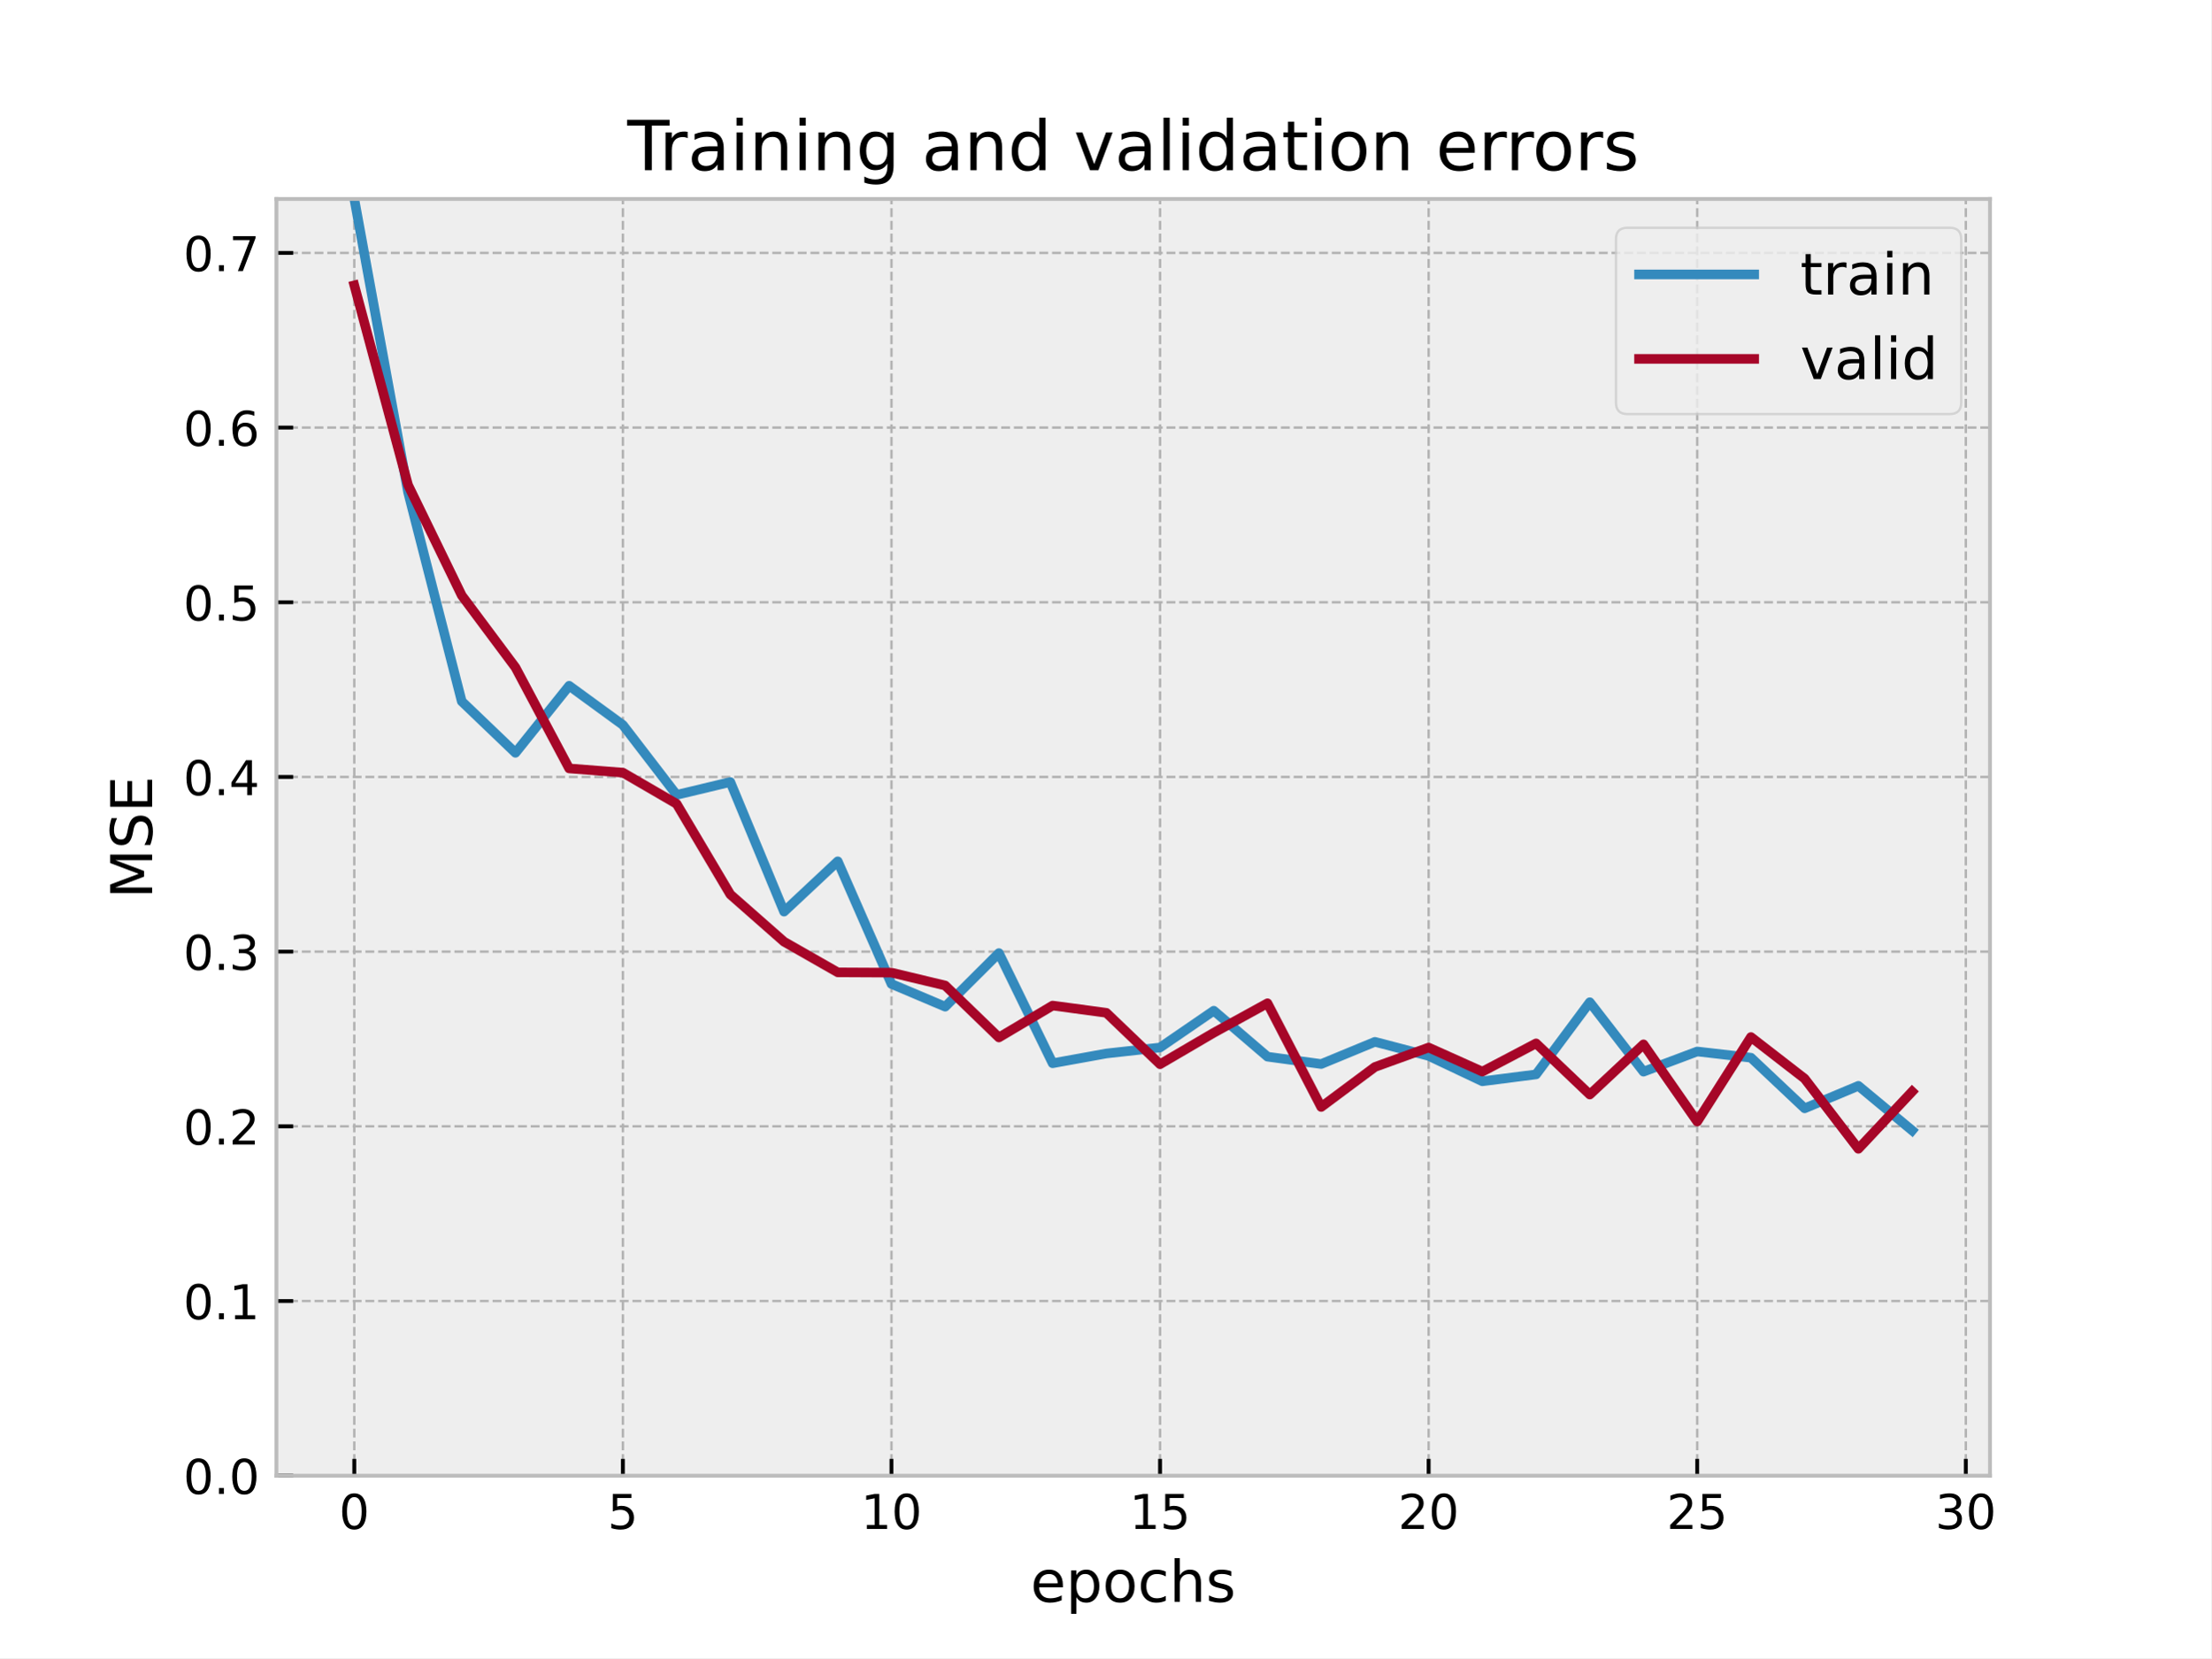
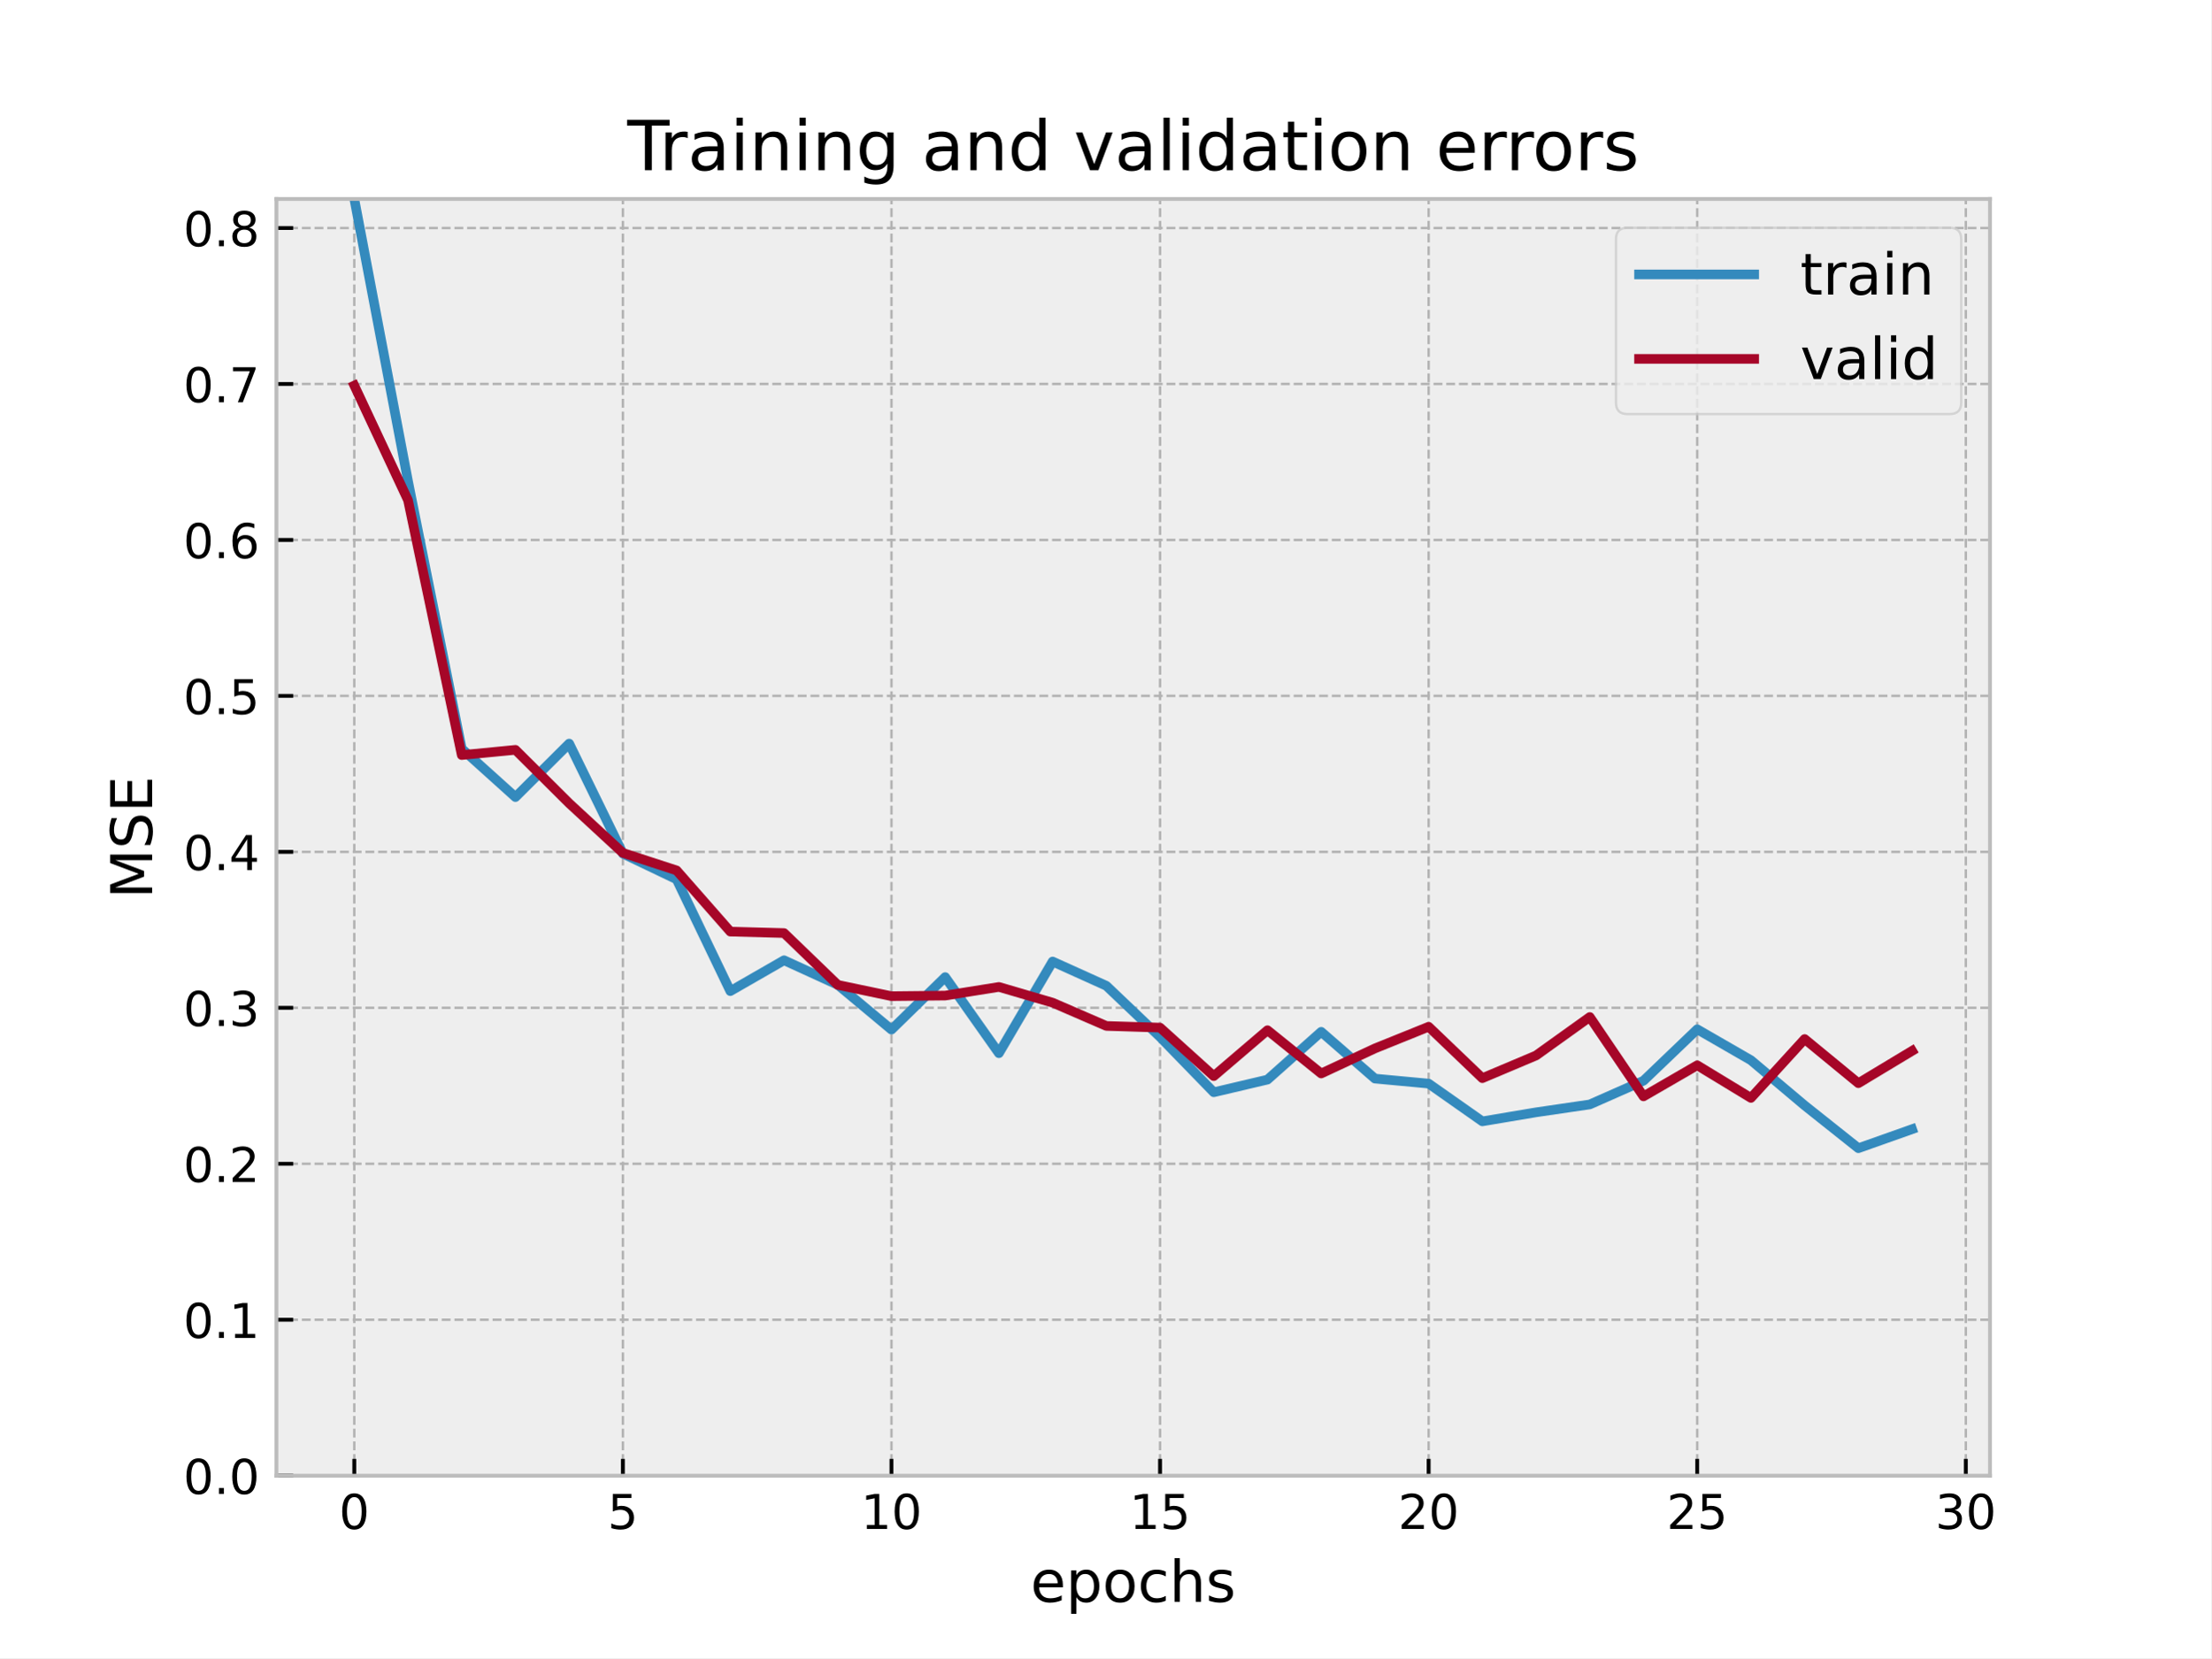
<svg xmlns="http://www.w3.org/2000/svg" xmlns:xlink="http://www.w3.org/1999/xlink" width="460.8pt" height="345.6pt" viewBox="0 0 460.8 345.6" version="1.1">
  <defs>
    <style type="text/css">*{stroke-linejoin: round; stroke-linecap: butt}</style>
  </defs>
  <g id="figure_1">
    <g id="patch_1">
      <path d="M 0 345.6  L 460.8 345.6  L 460.8 0  L 0 0  z " style="fill: #ffffff" />
    </g>
    <g id="axes_1">
      <g id="patch_2">
        <path d="M 57.6 307.584  L 414.72 307.584  L 414.72 41.472  L 57.6 41.472  z " style="fill: #eeeeee" />
      </g>
      <g id="matplotlib.axis_1">
        <g id="xtick_1">
          <g id="line2d_1">
-             <path d="M 73.833 307.584  L 73.833 41.472  " clip-path="url(#p995e02f107)" style="fill: none; stroke-dasharray: 1.85,0.8; stroke-dashoffset: 0; stroke: #b2b2b2; stroke-width: 0.5" />
+             <path d="M 73.833 307.584  L 73.833 41.472  " clip-path="url(#p242baad06b)" style="fill: none; stroke-dasharray: 1.85,0.8; stroke-dashoffset: 0; stroke: #b2b2b2; stroke-width: 0.5" />
          </g>
          <g id="line2d_2">
            <defs>
-               <path id="m53d7f3eeae" d="M 0 0  L 0 -3.5  " style="stroke: #000000; stroke-width: 0.8" />
+               <path id="mff244252c2" d="M 0 0  L 0 -3.5  " style="stroke: #000000; stroke-width: 0.8" />
            </defs>
            <g>
-               <use xlink:href="#m53d7f3eeae" x="73.833" y="307.584" style="stroke: #000000; stroke-width: 0.8" />
+               <use xlink:href="#mff244252c2" x="73.833" y="307.584" style="stroke: #000000; stroke-width: 0.8" />
            </g>
          </g>
          <g id="text_1">
            <g transform="translate(70.65148 318.6824) scale(0.1 -0.1)">
              <defs>
                <path id="DejaVuSans-30" d="M 2034 4250  Q 1547 4250 1301 3770  Q 1056 3291 1056 2328  Q 1056 1369 1301 889  Q 1547 409 2034 409  Q 2525 409 2770 889  Q 3016 1369 3016 2328  Q 3016 3291 2770 3770  Q 2525 4250 2034 4250  z M 2034 4750  Q 2819 4750 3233 4129  Q 3647 3509 3647 2328  Q 3647 1150 3233 529  Q 2819 -91 2034 -91  Q 1250 -91 836 529  Q 422 1150 422 2328  Q 422 3509 836 4129  Q 1250 4750 2034 4750  z " transform="scale(0.015625)" />
              </defs>
              <use xlink:href="#DejaVuSans-30" />
            </g>
          </g>
        </g>
        <g id="xtick_2">
          <g id="line2d_3">
-             <path d="M 129.808 307.584  L 129.808 41.472  " clip-path="url(#p995e02f107)" style="fill: none; stroke-dasharray: 1.85,0.8; stroke-dashoffset: 0; stroke: #b2b2b2; stroke-width: 0.5" />
+             <path d="M 129.808 307.584  L 129.808 41.472  " clip-path="url(#p242baad06b)" style="fill: none; stroke-dasharray: 1.85,0.8; stroke-dashoffset: 0; stroke: #b2b2b2; stroke-width: 0.5" />
          </g>
          <g id="line2d_4">
            <g>
-               <use xlink:href="#m53d7f3eeae" x="129.808" y="307.584" style="stroke: #000000; stroke-width: 0.8" />
+               <use xlink:href="#mff244252c2" x="129.808" y="307.584" style="stroke: #000000; stroke-width: 0.8" />
            </g>
          </g>
          <g id="text_2">
            <g transform="translate(126.6264 318.6824) scale(0.1 -0.1)">
              <defs>
                <path id="DejaVuSans-35" d="M 691 4666  L 3169 4666  L 3169 4134  L 1269 4134  L 1269 2991  Q 1406 3038 1543 3061  Q 1681 3084 1819 3084  Q 2600 3084 3056 2656  Q 3513 2228 3513 1497  Q 3513 744 3044 326  Q 2575 -91 1722 -91  Q 1428 -91 1123 -41  Q 819 9 494 109  L 494 744  Q 775 591 1075 516  Q 1375 441 1709 441  Q 2250 441 2565 725  Q 2881 1009 2881 1497  Q 2881 1984 2565 2268  Q 2250 2553 1709 2553  Q 1456 2553 1204 2497  Q 953 2441 691 2322  L 691 4666  z " transform="scale(0.015625)" />
              </defs>
              <use xlink:href="#DejaVuSans-35" />
            </g>
          </g>
        </g>
        <g id="xtick_3">
          <g id="line2d_5">
-             <path d="M 185.783 307.584  L 185.783 41.472  " clip-path="url(#p995e02f107)" style="fill: none; stroke-dasharray: 1.85,0.8; stroke-dashoffset: 0; stroke: #b2b2b2; stroke-width: 0.5" />
+             <path d="M 185.783 307.584  L 185.783 41.472  " clip-path="url(#p242baad06b)" style="fill: none; stroke-dasharray: 1.85,0.8; stroke-dashoffset: 0; stroke: #b2b2b2; stroke-width: 0.5" />
          </g>
          <g id="line2d_6">
            <g>
-               <use xlink:href="#m53d7f3eeae" x="185.783" y="307.584" style="stroke: #000000; stroke-width: 0.8" />
+               <use xlink:href="#mff244252c2" x="185.783" y="307.584" style="stroke: #000000; stroke-width: 0.8" />
            </g>
          </g>
          <g id="text_3">
            <g transform="translate(179.4201 318.6824) scale(0.1 -0.1)">
              <defs>
                <path id="DejaVuSans-31" d="M 794 531  L 1825 531  L 1825 4091  L 703 3866  L 703 4441  L 1819 4666  L 2450 4666  L 2450 531  L 3481 531  L 3481 0  L 794 0  L 794 531  z " transform="scale(0.015625)" />
              </defs>
              <use xlink:href="#DejaVuSans-31" />
              <use xlink:href="#DejaVuSans-30" transform="translate(63.62305 0)" />
            </g>
          </g>
        </g>
        <g id="xtick_4">
          <g id="line2d_7">
-             <path d="M 241.757 307.584  L 241.757 41.472  " clip-path="url(#p995e02f107)" style="fill: none; stroke-dasharray: 1.85,0.8; stroke-dashoffset: 0; stroke: #b2b2b2; stroke-width: 0.5" />
+             <path d="M 241.757 307.584  L 241.757 41.472  " clip-path="url(#p242baad06b)" style="fill: none; stroke-dasharray: 1.85,0.8; stroke-dashoffset: 0; stroke: #b2b2b2; stroke-width: 0.5" />
          </g>
          <g id="line2d_8">
            <g>
-               <use xlink:href="#m53d7f3eeae" x="241.757" y="307.584" style="stroke: #000000; stroke-width: 0.8" />
+               <use xlink:href="#mff244252c2" x="241.757" y="307.584" style="stroke: #000000; stroke-width: 0.8" />
            </g>
          </g>
          <g id="text_4">
            <g transform="translate(235.395 318.6824) scale(0.1 -0.1)">
              <use xlink:href="#DejaVuSans-31" />
              <use xlink:href="#DejaVuSans-35" transform="translate(63.62305 0)" />
            </g>
          </g>
        </g>
        <g id="xtick_5">
          <g id="line2d_9">
-             <path d="M 297.732 307.584  L 297.732 41.472  " clip-path="url(#p995e02f107)" style="fill: none; stroke-dasharray: 1.85,0.8; stroke-dashoffset: 0; stroke: #b2b2b2; stroke-width: 0.5" />
+             <path d="M 297.732 307.584  L 297.732 41.472  " clip-path="url(#p242baad06b)" style="fill: none; stroke-dasharray: 1.85,0.8; stroke-dashoffset: 0; stroke: #b2b2b2; stroke-width: 0.5" />
          </g>
          <g id="line2d_10">
            <g>
-               <use xlink:href="#m53d7f3eeae" x="297.732" y="307.584" style="stroke: #000000; stroke-width: 0.8" />
+               <use xlink:href="#mff244252c2" x="297.732" y="307.584" style="stroke: #000000; stroke-width: 0.8" />
            </g>
          </g>
          <g id="text_5">
            <g transform="translate(291.3699 318.6824) scale(0.1 -0.1)">
              <defs>
                <path id="DejaVuSans-32" d="M 1228 531  L 3431 531  L 3431 0  L 469 0  L 469 531  Q 828 903 1448 1529  Q 2069 2156 2228 2338  Q 2531 2678 2651 2914  Q 2772 3150 2772 3378  Q 2772 3750 2511 3984  Q 2250 4219 1831 4219  Q 1534 4219 1204 4116  Q 875 4013 500 3803  L 500 4441  Q 881 4594 1212 4672  Q 1544 4750 1819 4750  Q 2544 4750 2975 4387  Q 3406 4025 3406 3419  Q 3406 3131 3298 2873  Q 3191 2616 2906 2266  Q 2828 2175 2409 1742  Q 1991 1309 1228 531  z " transform="scale(0.015625)" />
              </defs>
              <use xlink:href="#DejaVuSans-32" />
              <use xlink:href="#DejaVuSans-30" transform="translate(63.62305 0)" />
            </g>
          </g>
        </g>
        <g id="xtick_6">
          <g id="line2d_11">
-             <path d="M 353.707 307.584  L 353.707 41.472  " clip-path="url(#p995e02f107)" style="fill: none; stroke-dasharray: 1.85,0.8; stroke-dashoffset: 0; stroke: #b2b2b2; stroke-width: 0.5" />
+             <path d="M 353.707 307.584  L 353.707 41.472  " clip-path="url(#p242baad06b)" style="fill: none; stroke-dasharray: 1.85,0.8; stroke-dashoffset: 0; stroke: #b2b2b2; stroke-width: 0.5" />
          </g>
          <g id="line2d_12">
            <g>
-               <use xlink:href="#m53d7f3eeae" x="353.707" y="307.584" style="stroke: #000000; stroke-width: 0.8" />
+               <use xlink:href="#mff244252c2" x="353.707" y="307.584" style="stroke: #000000; stroke-width: 0.8" />
            </g>
          </g>
          <g id="text_6">
            <g transform="translate(347.3448 318.6824) scale(0.1 -0.1)">
              <use xlink:href="#DejaVuSans-32" />
              <use xlink:href="#DejaVuSans-35" transform="translate(63.62305 0)" />
            </g>
          </g>
        </g>
        <g id="xtick_7">
          <g id="line2d_13">
-             <path d="M 409.682 307.584  L 409.682 41.472  " clip-path="url(#p995e02f107)" style="fill: none; stroke-dasharray: 1.85,0.8; stroke-dashoffset: 0; stroke: #b2b2b2; stroke-width: 0.5" />
+             <path d="M 409.682 307.584  L 409.682 41.472  " clip-path="url(#p242baad06b)" style="fill: none; stroke-dasharray: 1.85,0.8; stroke-dashoffset: 0; stroke: #b2b2b2; stroke-width: 0.5" />
          </g>
          <g id="line2d_14">
            <g>
-               <use xlink:href="#m53d7f3eeae" x="409.682" y="307.584" style="stroke: #000000; stroke-width: 0.8" />
+               <use xlink:href="#mff244252c2" x="409.682" y="307.584" style="stroke: #000000; stroke-width: 0.8" />
            </g>
          </g>
          <g id="text_7">
            <g transform="translate(403.3198 318.6824) scale(0.1 -0.1)">
              <defs>
                <path id="DejaVuSans-33" d="M 2597 2516  Q 3050 2419 3304 2112  Q 3559 1806 3559 1356  Q 3559 666 3084 287  Q 2609 -91 1734 -91  Q 1441 -91 1130 -33  Q 819 25 488 141  L 488 750  Q 750 597 1062 519  Q 1375 441 1716 441  Q 2309 441 2620 675  Q 2931 909 2931 1356  Q 2931 1769 2642 2001  Q 2353 2234 1838 2234  L 1294 2234  L 1294 2753  L 1863 2753  Q 2328 2753 2575 2939  Q 2822 3125 2822 3475  Q 2822 3834 2567 4026  Q 2313 4219 1838 4219  Q 1578 4219 1281 4162  Q 984 4106 628 3988  L 628 4550  Q 988 4650 1302 4700  Q 1616 4750 1894 4750  Q 2613 4750 3031 4423  Q 3450 4097 3450 3541  Q 3450 3153 3228 2886  Q 3006 2619 2597 2516  z " transform="scale(0.015625)" />
              </defs>
              <use xlink:href="#DejaVuSans-33" />
              <use xlink:href="#DejaVuSans-30" transform="translate(63.62305 0)" />
            </g>
          </g>
        </g>
        <g id="text_8">
          <g transform="translate(214.7606 333.8802) scale(0.12 -0.12)">
            <defs>
              <path id="DejaVuSans-65" d="M 3597 1894  L 3597 1613  L 953 1613  Q 991 1019 1311 708  Q 1631 397 2203 397  Q 2534 397 2845 478  Q 3156 559 3463 722  L 3463 178  Q 3153 47 2828 -22  Q 2503 -91 2169 -91  Q 1331 -91 842 396  Q 353 884 353 1716  Q 353 2575 817 3079  Q 1281 3584 2069 3584  Q 2775 3584 3186 3129  Q 3597 2675 3597 1894  z M 3022 2063  Q 3016 2534 2758 2815  Q 2500 3097 2075 3097  Q 1594 3097 1305 2825  Q 1016 2553 972 2059  L 3022 2063  z " transform="scale(0.015625)" />
              <path id="DejaVuSans-70" d="M 1159 525  L 1159 -1331  L 581 -1331  L 581 3500  L 1159 3500  L 1159 2969  Q 1341 3281 1617 3432  Q 1894 3584 2278 3584  Q 2916 3584 3314 3078  Q 3713 2572 3713 1747  Q 3713 922 3314 415  Q 2916 -91 2278 -91  Q 1894 -91 1617 61  Q 1341 213 1159 525  z M 3116 1747  Q 3116 2381 2855 2742  Q 2594 3103 2138 3103  Q 1681 3103 1420 2742  Q 1159 2381 1159 1747  Q 1159 1113 1420 752  Q 1681 391 2138 391  Q 2594 391 2855 752  Q 3116 1113 3116 1747  z " transform="scale(0.015625)" />
              <path id="DejaVuSans-6f" d="M 1959 3097  Q 1497 3097 1228 2736  Q 959 2375 959 1747  Q 959 1119 1226 758  Q 1494 397 1959 397  Q 2419 397 2687 759  Q 2956 1122 2956 1747  Q 2956 2369 2687 2733  Q 2419 3097 1959 3097  z M 1959 3584  Q 2709 3584 3137 3096  Q 3566 2609 3566 1747  Q 3566 888 3137 398  Q 2709 -91 1959 -91  Q 1206 -91 779 398  Q 353 888 353 1747  Q 353 2609 779 3096  Q 1206 3584 1959 3584  z " transform="scale(0.015625)" />
              <path id="DejaVuSans-63" d="M 3122 3366  L 3122 2828  Q 2878 2963 2633 3030  Q 2388 3097 2138 3097  Q 1578 3097 1268 2742  Q 959 2388 959 1747  Q 959 1106 1268 751  Q 1578 397 2138 397  Q 2388 397 2633 464  Q 2878 531 3122 666  L 3122 134  Q 2881 22 2623 -34  Q 2366 -91 2075 -91  Q 1284 -91 818 406  Q 353 903 353 1747  Q 353 2603 823 3093  Q 1294 3584 2113 3584  Q 2378 3584 2631 3529  Q 2884 3475 3122 3366  z " transform="scale(0.015625)" />
              <path id="DejaVuSans-68" d="M 3513 2113  L 3513 0  L 2938 0  L 2938 2094  Q 2938 2591 2744 2837  Q 2550 3084 2163 3084  Q 1697 3084 1428 2787  Q 1159 2491 1159 1978  L 1159 0  L 581 0  L 581 4863  L 1159 4863  L 1159 2956  Q 1366 3272 1645 3428  Q 1925 3584 2291 3584  Q 2894 3584 3203 3211  Q 3513 2838 3513 2113  z " transform="scale(0.015625)" />
              <path id="DejaVuSans-73" d="M 2834 3397  L 2834 2853  Q 2591 2978 2328 3040  Q 2066 3103 1784 3103  Q 1356 3103 1142 2972  Q 928 2841 928 2578  Q 928 2378 1081 2264  Q 1234 2150 1697 2047  L 1894 2003  Q 2506 1872 2764 1633  Q 3022 1394 3022 966  Q 3022 478 2636 193  Q 2250 -91 1575 -91  Q 1294 -91 989 -36  Q 684 19 347 128  L 347 722  Q 666 556 975 473  Q 1284 391 1588 391  Q 1994 391 2212 530  Q 2431 669 2431 922  Q 2431 1156 2273 1281  Q 2116 1406 1581 1522  L 1381 1569  Q 847 1681 609 1914  Q 372 2147 372 2553  Q 372 3047 722 3315  Q 1072 3584 1716 3584  Q 2034 3584 2315 3537  Q 2597 3491 2834 3397  z " transform="scale(0.015625)" />
            </defs>
            <use xlink:href="#DejaVuSans-65" />
            <use xlink:href="#DejaVuSans-70" transform="translate(61.52344 0)" />
            <use xlink:href="#DejaVuSans-6f" transform="translate(125 0)" />
            <use xlink:href="#DejaVuSans-63" transform="translate(186.1816 0)" />
            <use xlink:href="#DejaVuSans-68" transform="translate(241.1621 0)" />
            <use xlink:href="#DejaVuSans-73" transform="translate(304.541 0)" />
          </g>
        </g>
      </g>
      <g id="matplotlib.axis_2">
        <g id="ytick_1">
          <g id="line2d_15">
-             <path d="M 57.6 307.584  L 414.72 307.584  " clip-path="url(#p995e02f107)" style="fill: none; stroke-dasharray: 1.85,0.8; stroke-dashoffset: 0; stroke: #b2b2b2; stroke-width: 0.5" />
+             <path d="M 57.6 307.584  L 414.72 307.584  " clip-path="url(#p242baad06b)" style="fill: none; stroke-dasharray: 1.85,0.8; stroke-dashoffset: 0; stroke: #b2b2b2; stroke-width: 0.5" />
          </g>
          <g id="line2d_16">
            <defs>
-               <path id="m17d779ec14" d="M 0 0  L 3.5 0  " style="stroke: #000000; stroke-width: 0.8" />
+               <path id="m030b545c66" d="M 0 0  L 3.5 0  " style="stroke: #000000; stroke-width: 0.8" />
            </defs>
            <g>
-               <use xlink:href="#m17d779ec14" x="57.6" y="307.584" style="stroke: #000000; stroke-width: 0.8" />
+               <use xlink:href="#m030b545c66" x="57.6" y="307.584" style="stroke: #000000; stroke-width: 0.8" />
            </g>
          </g>
          <g id="text_9">
            <g transform="translate(38.19687 311.3832) scale(0.1 -0.1)">
              <defs>
                <path id="DejaVuSans-2e" d="M 684 794  L 1344 794  L 1344 0  L 684 0  L 684 794  z " transform="scale(0.015625)" />
              </defs>
              <use xlink:href="#DejaVuSans-30" />
              <use xlink:href="#DejaVuSans-2e" transform="translate(63.62305 0)" />
              <use xlink:href="#DejaVuSans-30" transform="translate(95.41016 0)" />
            </g>
          </g>
        </g>
        <g id="ytick_2">
          <g id="line2d_17">
-             <path d="M 57.6 271.173  L 414.72 271.173  " clip-path="url(#p995e02f107)" style="fill: none; stroke-dasharray: 1.85,0.8; stroke-dashoffset: 0; stroke: #b2b2b2; stroke-width: 0.5" />
+             <path d="M 57.6 275.076  L 414.72 275.076  " clip-path="url(#p242baad06b)" style="fill: none; stroke-dasharray: 1.85,0.8; stroke-dashoffset: 0; stroke: #b2b2b2; stroke-width: 0.5" />
          </g>
          <g id="line2d_18">
            <g>
-               <use xlink:href="#m17d779ec14" x="57.6" y="271.173" style="stroke: #000000; stroke-width: 0.8" />
+               <use xlink:href="#m030b545c66" x="57.6" y="275.076" style="stroke: #000000; stroke-width: 0.8" />
            </g>
          </g>
          <g id="text_10">
-             <g transform="translate(38.19687 274.972) scale(0.1 -0.1)">
+             <g transform="translate(38.19687 278.8752) scale(0.1 -0.1)">
              <use xlink:href="#DejaVuSans-30" />
              <use xlink:href="#DejaVuSans-2e" transform="translate(63.62305 0)" />
              <use xlink:href="#DejaVuSans-31" transform="translate(95.41016 0)" />
            </g>
          </g>
        </g>
        <g id="ytick_3">
          <g id="line2d_19">
-             <path d="M 57.6 234.762  L 414.72 234.762  " clip-path="url(#p995e02f107)" style="fill: none; stroke-dasharray: 1.85,0.8; stroke-dashoffset: 0; stroke: #b2b2b2; stroke-width: 0.5" />
+             <path d="M 57.6 242.568  L 414.72 242.568  " clip-path="url(#p242baad06b)" style="fill: none; stroke-dasharray: 1.85,0.8; stroke-dashoffset: 0; stroke: #b2b2b2; stroke-width: 0.5" />
          </g>
          <g id="line2d_20">
            <g>
-               <use xlink:href="#m17d779ec14" x="57.6" y="234.762" style="stroke: #000000; stroke-width: 0.8" />
+               <use xlink:href="#m030b545c66" x="57.6" y="242.568" style="stroke: #000000; stroke-width: 0.8" />
            </g>
          </g>
          <g id="text_11">
-             <g transform="translate(38.19687 238.5609) scale(0.1 -0.1)">
+             <g transform="translate(38.19687 246.3671) scale(0.1 -0.1)">
              <use xlink:href="#DejaVuSans-30" />
              <use xlink:href="#DejaVuSans-2e" transform="translate(63.62305 0)" />
              <use xlink:href="#DejaVuSans-32" transform="translate(95.41016 0)" />
            </g>
          </g>
        </g>
        <g id="ytick_4">
          <g id="line2d_21">
-             <path d="M 57.6 198.35  L 414.72 198.35  " clip-path="url(#p995e02f107)" style="fill: none; stroke-dasharray: 1.85,0.8; stroke-dashoffset: 0; stroke: #b2b2b2; stroke-width: 0.5" />
+             <path d="M 57.6 210.06  L 414.72 210.06  " clip-path="url(#p242baad06b)" style="fill: none; stroke-dasharray: 1.85,0.8; stroke-dashoffset: 0; stroke: #b2b2b2; stroke-width: 0.5" />
          </g>
          <g id="line2d_22">
            <g>
-               <use xlink:href="#m17d779ec14" x="57.6" y="198.35" style="stroke: #000000; stroke-width: 0.8" />
+               <use xlink:href="#m030b545c66" x="57.6" y="210.06" style="stroke: #000000; stroke-width: 0.8" />
            </g>
          </g>
          <g id="text_12">
-             <g transform="translate(38.19687 202.1497) scale(0.1 -0.1)">
+             <g transform="translate(38.19687 213.8591) scale(0.1 -0.1)">
              <use xlink:href="#DejaVuSans-30" />
              <use xlink:href="#DejaVuSans-2e" transform="translate(63.62305 0)" />
              <use xlink:href="#DejaVuSans-33" transform="translate(95.41016 0)" />
            </g>
          </g>
        </g>
        <g id="ytick_5">
          <g id="line2d_23">
-             <path d="M 57.6 161.939  L 414.72 161.939  " clip-path="url(#p995e02f107)" style="fill: none; stroke-dasharray: 1.85,0.8; stroke-dashoffset: 0; stroke: #b2b2b2; stroke-width: 0.5" />
+             <path d="M 57.6 177.552  L 414.72 177.552  " clip-path="url(#p242baad06b)" style="fill: none; stroke-dasharray: 1.85,0.8; stroke-dashoffset: 0; stroke: #b2b2b2; stroke-width: 0.5" />
          </g>
          <g id="line2d_24">
            <g>
-               <use xlink:href="#m17d779ec14" x="57.6" y="161.939" style="stroke: #000000; stroke-width: 0.8" />
+               <use xlink:href="#m030b545c66" x="57.6" y="177.552" style="stroke: #000000; stroke-width: 0.8" />
            </g>
          </g>
          <g id="text_13">
-             <g transform="translate(38.19687 165.7385) scale(0.1 -0.1)">
+             <g transform="translate(38.19687 181.351) scale(0.1 -0.1)">
              <defs>
                <path id="DejaVuSans-34" d="M 2419 4116  L 825 1625  L 2419 1625  L 2419 4116  z M 2253 4666  L 3047 4666  L 3047 1625  L 3713 1625  L 3713 1100  L 3047 1100  L 3047 0  L 2419 0  L 2419 1100  L 313 1100  L 313 1709  L 2253 4666  z " transform="scale(0.015625)" />
              </defs>
              <use xlink:href="#DejaVuSans-30" />
              <use xlink:href="#DejaVuSans-2e" transform="translate(63.62305 0)" />
              <use xlink:href="#DejaVuSans-34" transform="translate(95.41016 0)" />
            </g>
          </g>
        </g>
        <g id="ytick_6">
          <g id="line2d_25">
-             <path d="M 57.6 125.528  L 414.72 125.528  " clip-path="url(#p995e02f107)" style="fill: none; stroke-dasharray: 1.85,0.8; stroke-dashoffset: 0; stroke: #b2b2b2; stroke-width: 0.5" />
+             <path d="M 57.6 145.044  L 414.72 145.044  " clip-path="url(#p242baad06b)" style="fill: none; stroke-dasharray: 1.85,0.8; stroke-dashoffset: 0; stroke: #b2b2b2; stroke-width: 0.5" />
          </g>
          <g id="line2d_26">
            <g>
-               <use xlink:href="#m17d779ec14" x="57.6" y="125.528" style="stroke: #000000; stroke-width: 0.8" />
+               <use xlink:href="#m030b545c66" x="57.6" y="145.044" style="stroke: #000000; stroke-width: 0.8" />
            </g>
          </g>
          <g id="text_14">
-             <g transform="translate(38.19687 129.3273) scale(0.1 -0.1)">
+             <g transform="translate(38.19687 148.843) scale(0.1 -0.1)">
              <use xlink:href="#DejaVuSans-30" />
              <use xlink:href="#DejaVuSans-2e" transform="translate(63.62305 0)" />
              <use xlink:href="#DejaVuSans-35" transform="translate(95.41016 0)" />
            </g>
          </g>
        </g>
        <g id="ytick_7">
          <g id="line2d_27">
-             <path d="M 57.6 89.117  L 414.72 89.117  " clip-path="url(#p995e02f107)" style="fill: none; stroke-dasharray: 1.85,0.8; stroke-dashoffset: 0; stroke: #b2b2b2; stroke-width: 0.5" />
+             <path d="M 57.6 112.536  L 414.72 112.536  " clip-path="url(#p242baad06b)" style="fill: none; stroke-dasharray: 1.85,0.8; stroke-dashoffset: 0; stroke: #b2b2b2; stroke-width: 0.5" />
          </g>
          <g id="line2d_28">
            <g>
-               <use xlink:href="#m17d779ec14" x="57.6" y="89.117" style="stroke: #000000; stroke-width: 0.8" />
+               <use xlink:href="#m030b545c66" x="57.6" y="112.536" style="stroke: #000000; stroke-width: 0.8" />
            </g>
          </g>
          <g id="text_15">
-             <g transform="translate(38.19687 92.91613) scale(0.1 -0.1)">
+             <g transform="translate(38.19687 116.335) scale(0.1 -0.1)">
              <defs>
                <path id="DejaVuSans-36" d="M 2113 2584  Q 1688 2584 1439 2293  Q 1191 2003 1191 1497  Q 1191 994 1439 701  Q 1688 409 2113 409  Q 2538 409 2786 701  Q 3034 994 3034 1497  Q 3034 2003 2786 2293  Q 2538 2584 2113 2584  z M 3366 4563  L 3366 3988  Q 3128 4100 2886 4159  Q 2644 4219 2406 4219  Q 1781 4219 1451 3797  Q 1122 3375 1075 2522  Q 1259 2794 1537 2939  Q 1816 3084 2150 3084  Q 2853 3084 3261 2657  Q 3669 2231 3669 1497  Q 3669 778 3244 343  Q 2819 -91 2113 -91  Q 1303 -91 875 529  Q 447 1150 447 2328  Q 447 3434 972 4092  Q 1497 4750 2381 4750  Q 2619 4750 2861 4703  Q 3103 4656 3366 4563  z " transform="scale(0.015625)" />
              </defs>
              <use xlink:href="#DejaVuSans-30" />
              <use xlink:href="#DejaVuSans-2e" transform="translate(63.62305 0)" />
              <use xlink:href="#DejaVuSans-36" transform="translate(95.41016 0)" />
            </g>
          </g>
        </g>
        <g id="ytick_8">
          <g id="line2d_29">
-             <path d="M 57.6 52.706  L 414.72 52.706  " clip-path="url(#p995e02f107)" style="fill: none; stroke-dasharray: 1.85,0.8; stroke-dashoffset: 0; stroke: #b2b2b2; stroke-width: 0.5" />
+             <path d="M 57.6 80.028  L 414.72 80.028  " clip-path="url(#p242baad06b)" style="fill: none; stroke-dasharray: 1.85,0.8; stroke-dashoffset: 0; stroke: #b2b2b2; stroke-width: 0.5" />
          </g>
          <g id="line2d_30">
            <g>
-               <use xlink:href="#m17d779ec14" x="57.6" y="52.706" style="stroke: #000000; stroke-width: 0.8" />
+               <use xlink:href="#m030b545c66" x="57.6" y="80.028" style="stroke: #000000; stroke-width: 0.8" />
            </g>
          </g>
          <g id="text_16">
-             <g transform="translate(38.19687 56.50495) scale(0.1 -0.1)">
+             <g transform="translate(38.19687 83.82692) scale(0.1 -0.1)">
              <defs>
                <path id="DejaVuSans-37" d="M 525 4666  L 3525 4666  L 3525 4397  L 1831 0  L 1172 0  L 2766 4134  L 525 4134  L 525 4666  z " transform="scale(0.015625)" />
              </defs>
              <use xlink:href="#DejaVuSans-30" />
              <use xlink:href="#DejaVuSans-2e" transform="translate(63.62305 0)" />
              <use xlink:href="#DejaVuSans-37" transform="translate(95.41016 0)" />
            </g>
          </g>
        </g>
-         <g id="text_17">
+         <g id="ytick_9">
+           <g id="line2d_31">
+             <path d="M 57.6 47.52  L 414.72 47.52  " clip-path="url(#p242baad06b)" style="fill: none; stroke-dasharray: 1.85,0.8; stroke-dashoffset: 0; stroke: #b2b2b2; stroke-width: 0.5" />
+           </g>
+           <g id="line2d_32">
+             <g>
+               <use xlink:href="#m030b545c66" x="57.6" y="47.52" style="stroke: #000000; stroke-width: 0.8" />
+             </g>
+           </g>
+           <g id="text_17">
+             <g transform="translate(38.19687 51.31888) scale(0.1 -0.1)">
+               <defs>
+                 <path id="DejaVuSans-38" d="M 2034 2216  Q 1584 2216 1326 1975  Q 1069 1734 1069 1313  Q 1069 891 1326 650  Q 1584 409 2034 409  Q 2484 409 2743 651  Q 3003 894 3003 1313  Q 3003 1734 2745 1975  Q 2488 2216 2034 2216  z M 1403 2484  Q 997 2584 770 2862  Q 544 3141 544 3541  Q 544 4100 942 4425  Q 1341 4750 2034 4750  Q 2731 4750 3128 4425  Q 3525 4100 3525 3541  Q 3525 3141 3298 2862  Q 3072 2584 2669 2484  Q 3125 2378 3379 2068  Q 3634 1759 3634 1313  Q 3634 634 3220 271  Q 2806 -91 2034 -91  Q 1263 -91 848 271  Q 434 634 434 1313  Q 434 1759 690 2068  Q 947 2378 1403 2484  z M 1172 3481  Q 1172 3119 1398 2916  Q 1625 2713 2034 2713  Q 2441 2713 2670 2916  Q 2900 3119 2900 3481  Q 2900 3844 2670 4047  Q 2441 4250 2034 4250  Q 1625 4250 1398 4047  Q 1172 3844 1172 3481  z " transform="scale(0.015625)" />
+               </defs>
+               <use xlink:href="#DejaVuSans-30" />
+               <use xlink:href="#DejaVuSans-2e" transform="translate(63.62305 0)" />
+               <use xlink:href="#DejaVuSans-38" transform="translate(95.41016 0)" />
+             </g>
+           </g>
+         </g>
+         <g id="text_18">
          <g transform="translate(31.70125 187.3052) rotate(-90) scale(0.12 -0.12)">
            <defs>
              <path id="DejaVuSans-4d" d="M 628 4666  L 1569 4666  L 2759 1491  L 3956 4666  L 4897 4666  L 4897 0  L 4281 0  L 4281 4097  L 3078 897  L 2444 897  L 1241 4097  L 1241 0  L 628 0  L 628 4666  z " transform="scale(0.015625)" />
              <path id="DejaVuSans-53" d="M 3425 4513  L 3425 3897  Q 3066 4069 2747 4153  Q 2428 4238 2131 4238  Q 1616 4238 1336 4038  Q 1056 3838 1056 3469  Q 1056 3159 1242 3001  Q 1428 2844 1947 2747  L 2328 2669  Q 3034 2534 3370 2195  Q 3706 1856 3706 1288  Q 3706 609 3251 259  Q 2797 -91 1919 -91  Q 1588 -91 1214 -16  Q 841 59 441 206  L 441 856  Q 825 641 1194 531  Q 1563 422 1919 422  Q 2459 422 2753 634  Q 3047 847 3047 1241  Q 3047 1584 2836 1778  Q 2625 1972 2144 2069  L 1759 2144  Q 1053 2284 737 2584  Q 422 2884 422 3419  Q 422 4038 858 4394  Q 1294 4750 2059 4750  Q 2388 4750 2728 4690  Q 3069 4631 3425 4513  z " transform="scale(0.015625)" />
              <path id="DejaVuSans-45" d="M 628 4666  L 3578 4666  L 3578 4134  L 1259 4134  L 1259 2753  L 3481 2753  L 3481 2222  L 1259 2222  L 1259 531  L 3634 531  L 3634 0  L 628 0  L 628 4666  z " transform="scale(0.015625)" />
            </defs>
            <use xlink:href="#DejaVuSans-4d" />
            <use xlink:href="#DejaVuSans-53" transform="translate(86.2793 0)" />
            <use xlink:href="#DejaVuSans-45" transform="translate(149.7559 0)" />
          </g>
        </g>
      </g>
-       <g id="line2d_31">
-         <path d="M 73.833 41.472  L 85.028 102.57  L 96.223 146.181  L 107.418 156.909  L 118.613 142.934  L 129.808 151.1  L 141.003 165.676  L 152.198 162.997  L 163.393 190.01  L 174.588 179.527  L 185.783 205.086  L 196.978 209.823  L 208.173 198.656  L 219.368 221.615  L 230.563 219.582  L 241.757 218.336  L 252.952 210.66  L 264.147 220.242  L 275.342 221.777  L 286.537 217.151  L 297.732 220.08  L 308.927 225.375  L 320.122 223.94  L 331.317 208.894  L 342.512 223.37  L 353.707 219.162  L 364.902 220.456  L 376.097 231.013  L 387.292 226.323  L 398.487 235.62  " clip-path="url(#p995e02f107)" style="fill: none; stroke: #348abd; stroke-width: 2; stroke-linecap: square" />
-       </g>
-       <g id="line2d_32">
-         <path d="M 73.833 59.466  L 85.028 101.077  L 96.223 124.103  L 107.418 139.113  L 118.613 160.167  L 129.808 161.038  L 141.003 167.541  L 152.198 186.428  L 163.393 196.283  L 174.588 202.667  L 185.783 202.726  L 196.978 205.408  L 208.173 216.24  L 219.368 209.592  L 230.563 211.1  L 241.757 221.816  L 252.952 215.26  L 264.147 209.11  L 275.342 230.731  L 286.537 222.392  L 297.732 218.34  L 308.927 223.357  L 320.122 217.473  L 331.317 228.137  L 342.512 217.675  L 353.707 233.773  L 364.902 216.154  L 376.097 224.826  L 387.292 239.447  L 398.487 227.528  " clip-path="url(#p995e02f107)" style="fill: none; stroke: #a60628; stroke-width: 2; stroke-linecap: square" />
+       <g id="line2d_33">
+         <path d="M 73.833 41.472  L 85.028 100.298  L 96.223 156.054  L 107.418 166.136  L 118.613 154.985  L 129.808 177.924  L 141.003 183.274  L 152.198 206.58  L 163.393 200.147  L 174.588 205.267  L 185.783 214.606  L 196.978 203.66  L 208.173 219.521  L 219.368 200.411  L 230.563 205.468  L 241.757 216.14  L 252.952 227.663  L 264.147 225.026  L 275.342 215.063  L 286.537 224.813  L 297.732 225.86  L 308.927 233.727  L 320.122 231.843  L 331.317 230.201  L 342.512 225.26  L 353.707 214.535  L 364.902 220.988  L 376.097 230.415  L 387.292 239.322  L 398.487 235.356  " clip-path="url(#p242baad06b)" style="fill: none; stroke: #348abd; stroke-width: 2; stroke-linecap: square" />
+       </g>
+       <g id="line2d_34">
+         <path d="M 73.833 80.358  L 85.028 104.256  L 96.223 157.379  L 107.418 156.291  L 118.613 167.429  L 129.808 177.776  L 141.003 181.421  L 152.198 194.175  L 163.393 194.479  L 174.588 205.283  L 185.783 207.629  L 196.978 207.509  L 208.173 205.708  L 219.368 208.99  L 230.563 213.837  L 241.757 214.189  L 252.952 224.296  L 264.147 214.732  L 275.342 223.75  L 286.537 218.526  L 297.732 214.008  L 308.927 224.725  L 320.122 219.997  L 331.317 211.977  L 342.512 228.521  L 353.707 222.04  L 364.902 228.841  L 376.097 216.568  L 387.292 225.775  L 398.487 219.031  " clip-path="url(#p242baad06b)" style="fill: none; stroke: #a60628; stroke-width: 2; stroke-linecap: square" />
      </g>
      <g id="patch_3">
        <path d="M 57.6 307.584  L 57.6 41.472  " style="fill: none; stroke: #bcbcbc; stroke-width: 0.8; stroke-linejoin: miter; stroke-linecap: square" />
      </g>
      <g id="patch_4">
        <path d="M 414.72 307.584  L 414.72 41.472  " style="fill: none; stroke: #bcbcbc; stroke-width: 0.8; stroke-linejoin: miter; stroke-linecap: square" />
      </g>
      <g id="patch_5">
        <path d="M 57.6 307.584  L 414.72 307.584  " style="fill: none; stroke: #bcbcbc; stroke-width: 0.8; stroke-linejoin: miter; stroke-linecap: square" />
      </g>
      <g id="patch_6">
        <path d="M 57.6 41.472  L 414.72 41.472  " style="fill: none; stroke: #bcbcbc; stroke-width: 0.8; stroke-linejoin: miter; stroke-linecap: square" />
      </g>
-       <g id="text_18">
+       <g id="text_19">
        <g transform="translate(130.7171 35.472) scale(0.144 -0.144)">
          <defs>
            <path id="DejaVuSans-54" d="M -19 4666  L 3928 4666  L 3928 4134  L 2272 4134  L 2272 0  L 1638 0  L 1638 4134  L -19 4134  L -19 4666  z " transform="scale(0.015625)" />
            <path id="DejaVuSans-72" d="M 2631 2963  Q 2534 3019 2420 3045  Q 2306 3072 2169 3072  Q 1681 3072 1420 2755  Q 1159 2438 1159 1844  L 1159 0  L 581 0  L 581 3500  L 1159 3500  L 1159 2956  Q 1341 3275 1631 3429  Q 1922 3584 2338 3584  Q 2397 3584 2469 3576  Q 2541 3569 2628 3553  L 2631 2963  z " transform="scale(0.015625)" />
            <path id="DejaVuSans-61" d="M 2194 1759  Q 1497 1759 1228 1600  Q 959 1441 959 1056  Q 959 750 1161 570  Q 1363 391 1709 391  Q 2188 391 2477 730  Q 2766 1069 2766 1631  L 2766 1759  L 2194 1759  z M 3341 1997  L 3341 0  L 2766 0  L 2766 531  Q 2569 213 2275 61  Q 1981 -91 1556 -91  Q 1019 -91 701 211  Q 384 513 384 1019  Q 384 1609 779 1909  Q 1175 2209 1959 2209  L 2766 2209  L 2766 2266  Q 2766 2663 2505 2880  Q 2244 3097 1772 3097  Q 1472 3097 1187 3025  Q 903 2953 641 2809  L 641 3341  Q 956 3463 1253 3523  Q 1550 3584 1831 3584  Q 2591 3584 2966 3190  Q 3341 2797 3341 1997  z " transform="scale(0.015625)" />
            <path id="DejaVuSans-69" d="M 603 3500  L 1178 3500  L 1178 0  L 603 0  L 603 3500  z M 603 4863  L 1178 4863  L 1178 4134  L 603 4134  L 603 4863  z " transform="scale(0.015625)" />
            <path id="DejaVuSans-6e" d="M 3513 2113  L 3513 0  L 2938 0  L 2938 2094  Q 2938 2591 2744 2837  Q 2550 3084 2163 3084  Q 1697 3084 1428 2787  Q 1159 2491 1159 1978  L 1159 0  L 581 0  L 581 3500  L 1159 3500  L 1159 2956  Q 1366 3272 1645 3428  Q 1925 3584 2291 3584  Q 2894 3584 3203 3211  Q 3513 2838 3513 2113  z " transform="scale(0.015625)" />
            <path id="DejaVuSans-67" d="M 2906 1791  Q 2906 2416 2648 2759  Q 2391 3103 1925 3103  Q 1463 3103 1205 2759  Q 947 2416 947 1791  Q 947 1169 1205 825  Q 1463 481 1925 481  Q 2391 481 2648 825  Q 2906 1169 2906 1791  z M 3481 434  Q 3481 -459 3084 -895  Q 2688 -1331 1869 -1331  Q 1566 -1331 1297 -1286  Q 1028 -1241 775 -1147  L 775 -588  Q 1028 -725 1275 -790  Q 1522 -856 1778 -856  Q 2344 -856 2625 -561  Q 2906 -266 2906 331  L 2906 616  Q 2728 306 2450 153  Q 2172 0 1784 0  Q 1141 0 747 490  Q 353 981 353 1791  Q 353 2603 747 3093  Q 1141 3584 1784 3584  Q 2172 3584 2450 3431  Q 2728 3278 2906 2969  L 2906 3500  L 3481 3500  L 3481 434  z " transform="scale(0.015625)" />
            <path id="DejaVuSans-20" transform="scale(0.015625)" />
            <path id="DejaVuSans-64" d="M 2906 2969  L 2906 4863  L 3481 4863  L 3481 0  L 2906 0  L 2906 525  Q 2725 213 2448 61  Q 2172 -91 1784 -91  Q 1150 -91 751 415  Q 353 922 353 1747  Q 353 2572 751 3078  Q 1150 3584 1784 3584  Q 2172 3584 2448 3432  Q 2725 3281 2906 2969  z M 947 1747  Q 947 1113 1208 752  Q 1469 391 1925 391  Q 2381 391 2643 752  Q 2906 1113 2906 1747  Q 2906 2381 2643 2742  Q 2381 3103 1925 3103  Q 1469 3103 1208 2742  Q 947 2381 947 1747  z " transform="scale(0.015625)" />
            <path id="DejaVuSans-76" d="M 191 3500  L 800 3500  L 1894 563  L 2988 3500  L 3597 3500  L 2284 0  L 1503 0  L 191 3500  z " transform="scale(0.015625)" />
            <path id="DejaVuSans-6c" d="M 603 4863  L 1178 4863  L 1178 0  L 603 0  L 603 4863  z " transform="scale(0.015625)" />
            <path id="DejaVuSans-74" d="M 1172 4494  L 1172 3500  L 2356 3500  L 2356 3053  L 1172 3053  L 1172 1153  Q 1172 725 1289 603  Q 1406 481 1766 481  L 2356 481  L 2356 0  L 1766 0  Q 1100 0 847 248  Q 594 497 594 1153  L 594 3053  L 172 3053  L 172 3500  L 594 3500  L 594 4494  L 1172 4494  z " transform="scale(0.015625)" />
          </defs>
          <use xlink:href="#DejaVuSans-54" />
          <use xlink:href="#DejaVuSans-72" transform="translate(46.33398 0)" />
          <use xlink:href="#DejaVuSans-61" transform="translate(87.44727 0)" />
          <use xlink:href="#DejaVuSans-69" transform="translate(148.7266 0)" />
          <use xlink:href="#DejaVuSans-6e" transform="translate(176.5098 0)" />
          <use xlink:href="#DejaVuSans-69" transform="translate(239.8887 0)" />
          <use xlink:href="#DejaVuSans-6e" transform="translate(267.6719 0)" />
          <use xlink:href="#DejaVuSans-67" transform="translate(331.0508 0)" />
          <use xlink:href="#DejaVuSans-20" transform="translate(394.5273 0)" />
          <use xlink:href="#DejaVuSans-61" transform="translate(426.3145 0)" />
          <use xlink:href="#DejaVuSans-6e" transform="translate(487.5938 0)" />
          <use xlink:href="#DejaVuSans-64" transform="translate(550.9727 0)" />
          <use xlink:href="#DejaVuSans-20" transform="translate(614.4492 0)" />
          <use xlink:href="#DejaVuSans-76" transform="translate(646.2363 0)" />
          <use xlink:href="#DejaVuSans-61" transform="translate(705.416 0)" />
          <use xlink:href="#DejaVuSans-6c" transform="translate(766.6953 0)" />
          <use xlink:href="#DejaVuSans-69" transform="translate(794.4785 0)" />
          <use xlink:href="#DejaVuSans-64" transform="translate(822.2617 0)" />
          <use xlink:href="#DejaVuSans-61" transform="translate(885.7383 0)" />
          <use xlink:href="#DejaVuSans-74" transform="translate(947.0176 0)" />
          <use xlink:href="#DejaVuSans-69" transform="translate(986.2266 0)" />
          <use xlink:href="#DejaVuSans-6f" transform="translate(1014.01 0)" />
          <use xlink:href="#DejaVuSans-6e" transform="translate(1075.191 0)" />
          <use xlink:href="#DejaVuSans-20" transform="translate(1138.57 0)" />
          <use xlink:href="#DejaVuSans-65" transform="translate(1170.357 0)" />
          <use xlink:href="#DejaVuSans-72" transform="translate(1231.881 0)" />
          <use xlink:href="#DejaVuSans-72" transform="translate(1271.244 0)" />
          <use xlink:href="#DejaVuSans-6f" transform="translate(1310.107 0)" />
          <use xlink:href="#DejaVuSans-72" transform="translate(1371.289 0)" />
          <use xlink:href="#DejaVuSans-73" transform="translate(1412.402 0)" />
        </g>
      </g>
      <g id="legend_1">
        <g id="patch_7">
          <path d="M 339.178 86.299  L 406.32 86.299  Q 408.72 86.299 408.72 83.9  L 408.72 49.872  Q 408.72 47.472 406.32 47.472  L 339.178 47.472  Q 336.778 47.472 336.778 49.872  L 336.778 83.9  Q 336.778 86.299 339.178 86.299  z " style="fill: #eeeeee; opacity: 0.8; stroke: #cccccc; stroke-width: 0.5; stroke-linejoin: miter" />
        </g>
-         <g id="line2d_33">
+         <g id="line2d_35">
          <path d="M 341.578 57.19  L 353.578 57.19  L 365.578 57.19  " style="fill: none; stroke: #348abd; stroke-width: 2; stroke-linecap: square" />
        </g>
-         <g id="text_19">
+         <g id="text_20">
          <g transform="translate(375.1781 61.39012) scale(0.12 -0.12)">
            <use xlink:href="#DejaVuSans-74" />
            <use xlink:href="#DejaVuSans-72" transform="translate(39.20898 0)" />
            <use xlink:href="#DejaVuSans-61" transform="translate(80.32227 0)" />
            <use xlink:href="#DejaVuSans-69" transform="translate(141.6016 0)" />
            <use xlink:href="#DejaVuSans-6e" transform="translate(169.3848 0)" />
          </g>
        </g>
-         <g id="line2d_34">
+         <g id="line2d_36">
          <path d="M 341.578 74.804  L 353.578 74.804  L 365.578 74.804  " style="fill: none; stroke: #a60628; stroke-width: 2; stroke-linecap: square" />
        </g>
-         <g id="text_20">
+         <g id="text_21">
          <g transform="translate(375.1781 79.00387) scale(0.12 -0.12)">
            <use xlink:href="#DejaVuSans-76" />
            <use xlink:href="#DejaVuSans-61" transform="translate(59.17969 0)" />
            <use xlink:href="#DejaVuSans-6c" transform="translate(120.459 0)" />
            <use xlink:href="#DejaVuSans-69" transform="translate(148.2422 0)" />
            <use xlink:href="#DejaVuSans-64" transform="translate(176.0254 0)" />
          </g>
        </g>
      </g>
    </g>
  </g>
  <defs>
-     <clipPath id="p995e02f107">
+     <clipPath id="p242baad06b">
      <rect x="57.6" y="41.472" width="357.12" height="266.112" />
    </clipPath>
  </defs>
</svg>
